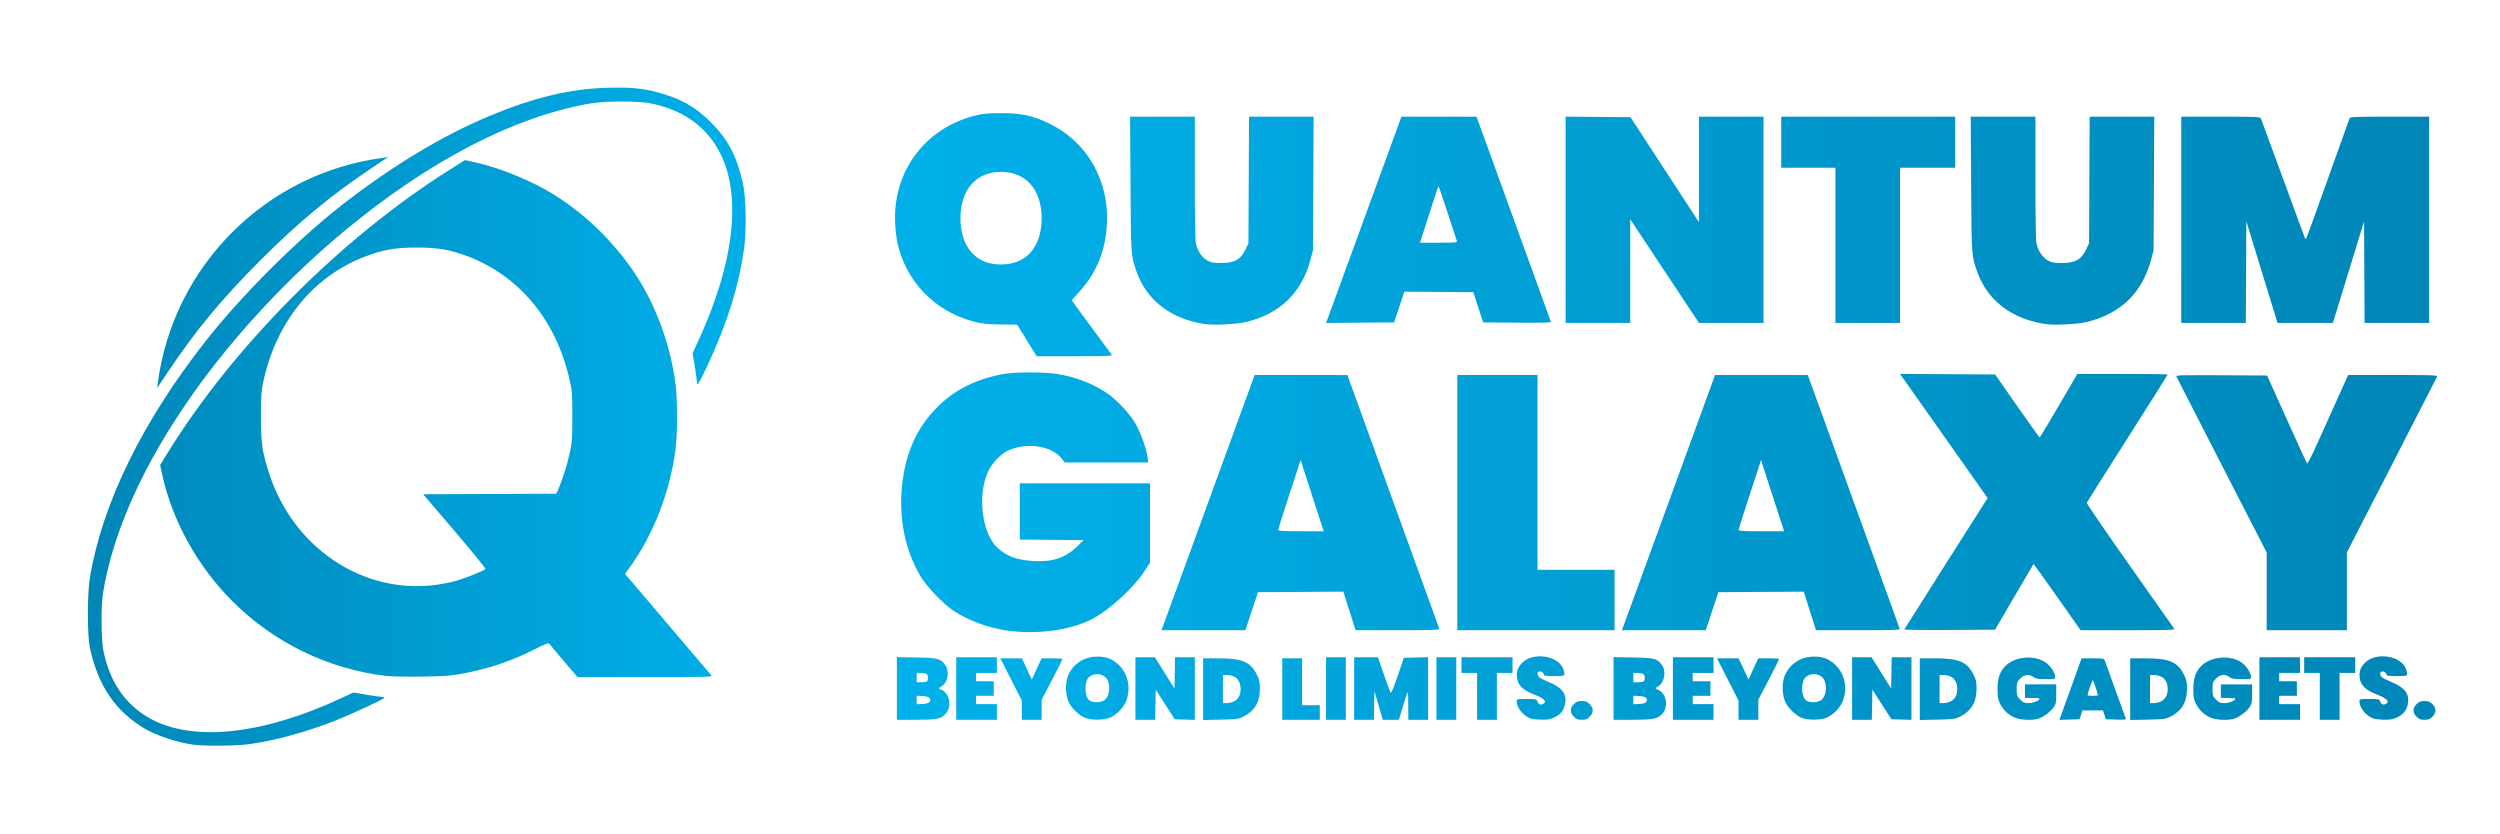
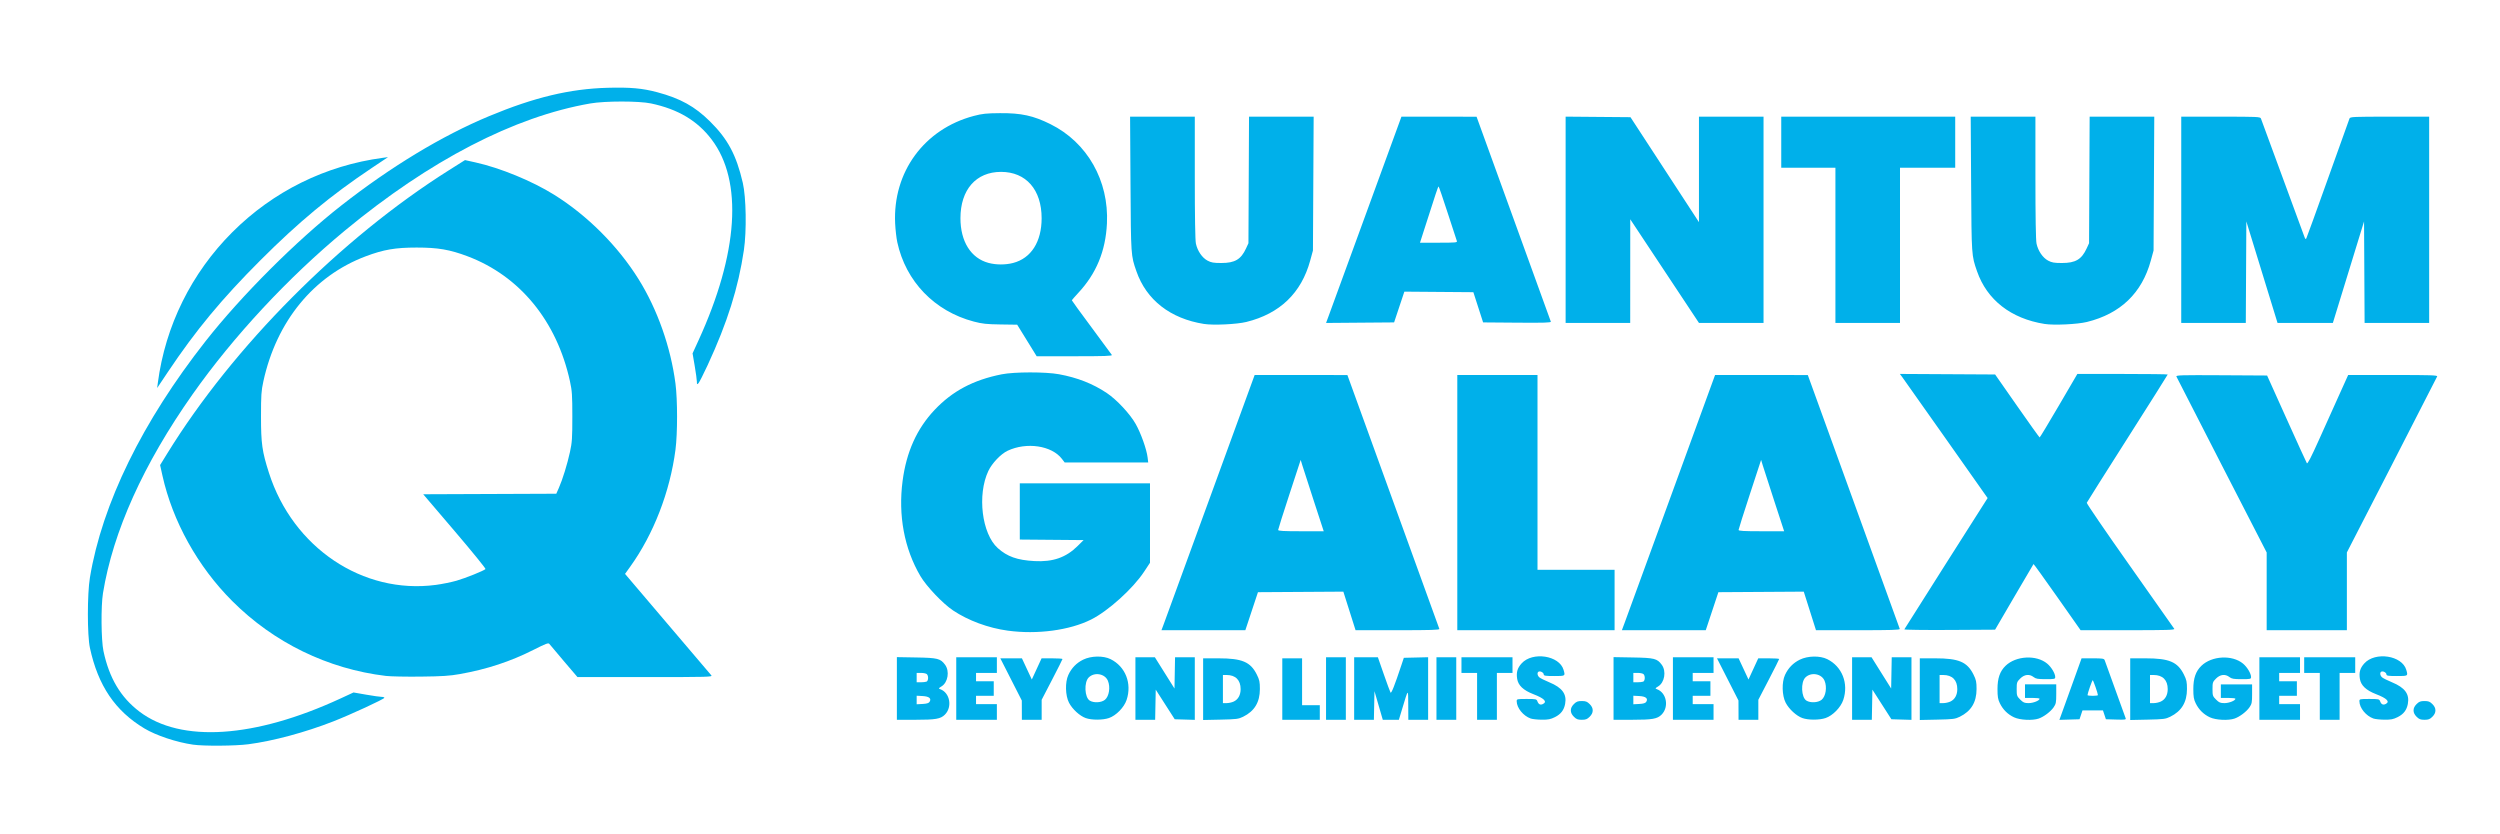
- <svg xmlns="http://www.w3.org/2000/svg" xmlns:xlink="http://www.w3.org/1999/xlink" width="2400" height="800" viewBox="0 0 635 211.667" version="1.1" id="svg5">
+ <svg xmlns="http://www.w3.org/2000/svg" width="2400" height="800" viewBox="0 0 635 211.667" version="1.1" id="svg5">
  <defs id="defs2">
-     <linearGradient id="linearGradient60173">
-       <stop style="stop-color:#00b0ea;stop-opacity:0.996" offset="0" id="stop60169" />
-       <stop style="stop-color:#0086b7;stop-opacity:1" offset="1" id="stop60171" />
-     </linearGradient>
-     <linearGradient id="linearGradient57307">
-       <stop style="stop-color:#0086b7;stop-opacity:1" offset="0" id="stop57303" />
-       <stop style="stop-color:#00b0ea;stop-opacity:1" offset="1" id="stop57305" />
-     </linearGradient>
    <linearGradient id="linearGradient35784">
      <stop style="stop-color:#000000;stop-opacity:1;" offset="0" id="stop35782" />
    </linearGradient>
-     <linearGradient xlink:href="#linearGradient57307" id="linearGradient56759" x1="19.921" y1="106.081" x2="192.308" y2="106.081" gradientUnits="userSpaceOnUse" />
-     <linearGradient xlink:href="#linearGradient60173" id="linearGradient59881" x1="227.331" y1="105.811" x2="619.044" y2="105.811" gradientUnits="userSpaceOnUse" />
  </defs>
  <g id="layer1" style="display:inline">
    <g id="layer2" />
-     <g id="g33762" style="stroke-width:0;stroke-miterlimit:4;stroke-dasharray:none;stroke:#808080;stroke-opacity:1;fill:url(#linearGradient56759);fill-opacity:1;stroke-linejoin:round;stroke-linecap:butt;paint-order:stroke fill markers;filter:url(#filter56454)">
-       <path style="fill:url(#linearGradient56759);fill-opacity:1;stroke:#808080;stroke-width:0;stroke-linecap:butt;stroke-miterlimit:4;stroke-dasharray:none;stroke-opacity:1;paint-order:stroke fill markers;stroke-linejoin:round" d="m 49.04,189.142 c -4.225,-0.607 -9.384,-2.327 -12.382,-4.128 -7.413,-4.452 -11.754,-10.877 -13.817,-20.45 -0.692,-3.21 -0.693,-13.677 -0.002,-17.853 3.101,-18.746 13.317,-39.629 29.382,-60.06 9.083,-11.552 23.023,-25.489 34.43,-34.423 12.64,-9.9 25.617,-17.745 37.617,-22.742 11.438,-4.763 20.506,-6.932 30.043,-7.188 5.81,-0.156 8.852,0.118 12.67,1.139 5.828,1.56 9.506,3.596 13.341,7.387 4.539,4.486 6.701,8.53 8.347,15.61 0.855,3.678 0.996,12.255 0.28,17.092 -1.418,9.586 -4.195,18.398 -9.202,29.207 -1.078,2.327 -2.135,4.406 -2.35,4.621 -0.345,0.345 -0.391,0.298 -0.39,-0.394 5.3e-4,-0.431 -0.246,-2.229 -0.547,-3.995 l -0.548,-3.21 1.499,-3.272 c 10.139,-22.125 11.343,-40.507 3.344,-51.054 -3.628,-4.783 -8.517,-7.691 -15.391,-9.153 -3.06,-0.651 -11.666,-0.65 -15.425,0.002 -19.347,3.354 -40.798,14.468 -62.363,32.31 -14.391,11.907 -28.281,26.84 -38.654,41.556 -12.483,17.71 -20.225,34.894 -22.767,50.535 -0.536,3.294 -0.463,11.918 0.123,14.684 1.455,6.864 4.367,11.762 9.151,15.391 10.528,7.984 29.241,6.759 51.075,-3.345 l 3.293,-1.524 3.205,0.56 c 1.763,0.308 3.526,0.56 3.917,0.56 0.392,0 0.712,0.104 0.712,0.232 0,0.318 -8.588,4.287 -13.012,6.013 -7.163,2.795 -15.238,4.966 -21.544,5.792 -3.317,0.435 -11.31,0.491 -14.036,0.1 z" id="path31862" />
-       <path style="fill:url(#linearGradient56759);fill-opacity:1;stroke:#808080;stroke-width:0;stroke-miterlimit:4;stroke-dasharray:none;stroke-opacity:1;paint-order:stroke fill markers;stroke-linejoin:round;stroke-linecap:butt" d="m 98.028,171.686 c -14.764,-1.773 -28.471,-8.449 -39.035,-19.013 -8.768,-8.768 -15.158,-20.258 -17.739,-31.896 l -0.588,-2.651 1.791,-2.905 C 59.214,88.038 86.508,60.588 114.033,43.235 l 4.079,-2.572 2.658,0.59 c 6.312,1.402 14.385,4.72 19.988,8.216 8.443,5.267 16.171,12.996 21.439,21.439 4.781,7.663 8.164,17.241 9.375,26.538 0.537,4.12 0.537,12.654 0,16.774 -1.394,10.702 -5.575,21.492 -11.535,29.77 l -1.279,1.777 10.75,12.643 c 5.913,6.954 10.93,12.852 11.15,13.106 0.38,0.44 -0.443,0.463 -16.791,0.463 h -17.191 l -3.421,-4.01 c -1.882,-2.205 -3.552,-4.187 -3.711,-4.405 -0.247,-0.337 -0.833,-0.12 -3.969,1.465 -5.925,2.996 -11.848,4.948 -18.76,6.184 -2.578,0.461 -4.443,0.582 -9.922,0.647 -3.711,0.044 -7.699,-0.035 -8.864,-0.175 z m 12.671,-23.12 c 1.585,-0.211 3.945,-0.69 5.246,-1.064 2.293,-0.66 6.959,-2.534 7.371,-2.962 0.112,-0.116 -3.402,-4.438 -7.808,-9.604 l -8.011,-9.393 16.9,-0.068 16.9,-0.068 0.65,-1.471 c 0.95,-2.149 2.142,-6.003 2.827,-9.141 0.528,-2.418 0.599,-3.489 0.599,-8.964 0,-5.475 -0.072,-6.546 -0.599,-8.964 -3.337,-15.295 -12.73,-26.765 -26.02,-31.773 -4.513,-1.701 -7.518,-2.216 -12.92,-2.216 -5.412,0 -8.406,0.515 -12.955,2.229 -13.23,4.985 -22.657,16.508 -25.985,31.76 -0.528,2.418 -0.599,3.489 -0.599,8.964 0,6.839 0.283,8.845 2.011,14.256 6.072,19.008 23.843,30.946 42.393,28.478 z M 40.09,97.234 C 41.991,82.767 48.611,69.375 58.993,58.993 69.379,48.608 82.693,42.026 97.234,40.087 l 1.323,-0.176 -4.101,2.742 C 83.99,49.65 75.902,56.351 66.127,66.127 56.333,75.92 49.735,83.885 42.661,94.456 l -2.745,4.101 z" id="path30403" />
+     <g id="g33762" style="stroke-width:0;stroke-miterlimit:4;stroke-dasharray:none;stroke:#808080;stroke-opacity:1;fill:#00b0ea;fill-opacity:1;stroke-linejoin:round;stroke-linecap:butt;paint-order:stroke fill markers;filter:url(#filter56454)">
+       <path style="fill:#00b0ea;fill-opacity:1;stroke:#808080;stroke-width:0;stroke-linecap:butt;stroke-miterlimit:4;stroke-dasharray:none;stroke-opacity:1;paint-order:stroke fill markers;stroke-linejoin:round" d="m 49.04,189.142 c -4.225,-0.607 -9.384,-2.327 -12.382,-4.128 -7.413,-4.452 -11.754,-10.877 -13.817,-20.45 -0.692,-3.21 -0.693,-13.677 -0.002,-17.853 3.101,-18.746 13.317,-39.629 29.382,-60.06 9.083,-11.552 23.023,-25.489 34.43,-34.423 12.64,-9.9 25.617,-17.745 37.617,-22.742 11.438,-4.763 20.506,-6.932 30.043,-7.188 5.81,-0.156 8.852,0.118 12.67,1.139 5.828,1.56 9.506,3.596 13.341,7.387 4.539,4.486 6.701,8.53 8.347,15.61 0.855,3.678 0.996,12.255 0.28,17.092 -1.418,9.586 -4.195,18.398 -9.202,29.207 -1.078,2.327 -2.135,4.406 -2.35,4.621 -0.345,0.345 -0.391,0.298 -0.39,-0.394 5.3e-4,-0.431 -0.246,-2.229 -0.547,-3.995 l -0.548,-3.21 1.499,-3.272 c 10.139,-22.125 11.343,-40.507 3.344,-51.054 -3.628,-4.783 -8.517,-7.691 -15.391,-9.153 -3.06,-0.651 -11.666,-0.65 -15.425,0.002 -19.347,3.354 -40.798,14.468 -62.363,32.31 -14.391,11.907 -28.281,26.84 -38.654,41.556 -12.483,17.71 -20.225,34.894 -22.767,50.535 -0.536,3.294 -0.463,11.918 0.123,14.684 1.455,6.864 4.367,11.762 9.151,15.391 10.528,7.984 29.241,6.759 51.075,-3.345 l 3.293,-1.524 3.205,0.56 c 1.763,0.308 3.526,0.56 3.917,0.56 0.392,0 0.712,0.104 0.712,0.232 0,0.318 -8.588,4.287 -13.012,6.013 -7.163,2.795 -15.238,4.966 -21.544,5.792 -3.317,0.435 -11.31,0.491 -14.036,0.1 z" id="path31862" />
+       <path style="fill:#00b0ea;fill-opacity:1;stroke:#808080;stroke-width:0;stroke-miterlimit:4;stroke-dasharray:none;stroke-opacity:1;paint-order:stroke fill markers;stroke-linejoin:round;stroke-linecap:butt" d="m 98.028,171.686 c -14.764,-1.773 -28.471,-8.449 -39.035,-19.013 -8.768,-8.768 -15.158,-20.258 -17.739,-31.896 l -0.588,-2.651 1.791,-2.905 C 59.214,88.038 86.508,60.588 114.033,43.235 l 4.079,-2.572 2.658,0.59 c 6.312,1.402 14.385,4.72 19.988,8.216 8.443,5.267 16.171,12.996 21.439,21.439 4.781,7.663 8.164,17.241 9.375,26.538 0.537,4.12 0.537,12.654 0,16.774 -1.394,10.702 -5.575,21.492 -11.535,29.77 l -1.279,1.777 10.75,12.643 c 5.913,6.954 10.93,12.852 11.15,13.106 0.38,0.44 -0.443,0.463 -16.791,0.463 h -17.191 l -3.421,-4.01 c -1.882,-2.205 -3.552,-4.187 -3.711,-4.405 -0.247,-0.337 -0.833,-0.12 -3.969,1.465 -5.925,2.996 -11.848,4.948 -18.76,6.184 -2.578,0.461 -4.443,0.582 -9.922,0.647 -3.711,0.044 -7.699,-0.035 -8.864,-0.175 z m 12.671,-23.12 c 1.585,-0.211 3.945,-0.69 5.246,-1.064 2.293,-0.66 6.959,-2.534 7.371,-2.962 0.112,-0.116 -3.402,-4.438 -7.808,-9.604 l -8.011,-9.393 16.9,-0.068 16.9,-0.068 0.65,-1.471 c 0.95,-2.149 2.142,-6.003 2.827,-9.141 0.528,-2.418 0.599,-3.489 0.599,-8.964 0,-5.475 -0.072,-6.546 -0.599,-8.964 -3.337,-15.295 -12.73,-26.765 -26.02,-31.773 -4.513,-1.701 -7.518,-2.216 -12.92,-2.216 -5.412,0 -8.406,0.515 -12.955,2.229 -13.23,4.985 -22.657,16.508 -25.985,31.76 -0.528,2.418 -0.599,3.489 -0.599,8.964 0,6.839 0.283,8.845 2.011,14.256 6.072,19.008 23.843,30.946 42.393,28.478 z M 40.09,97.234 C 41.991,82.767 48.611,69.375 58.993,58.993 69.379,48.608 82.693,42.026 97.234,40.087 l 1.323,-0.176 -4.101,2.742 C 83.99,49.65 75.902,56.351 66.127,66.127 56.333,75.92 49.735,83.885 42.661,94.456 l -2.745,4.101 z" id="path30403" />
    </g>
-     <g id="g33767" style="fill:url(#linearGradient59881);fill-opacity:1.0;stroke:#808080;stroke-width:0;stroke-miterlimit:4;stroke-dasharray:none;stroke-opacity:1;paint-order:stroke fill markers;stroke-linejoin:round;stroke-linecap:butt;filter:url(#filter56466)">
-       <path style="fill:url(#linearGradient59881);fill-opacity:1.0;stroke:#808080;stroke-width:0;stroke-miterlimit:4;stroke-dasharray:none;stroke-opacity:1;paint-order:stroke fill markers;stroke-linejoin:round;stroke-linecap:butt" d="m 260.84,86.48 -2.474,-4.007 -4.233,-0.061 c -3.553,-0.051 -4.642,-0.169 -6.778,-0.731 -9.989,-2.63 -17.285,-10.196 -19.446,-20.165 -0.221,-1.019 -0.465,-3.162 -0.542,-4.763 -0.629,-13.042 7.381,-23.986 19.988,-27.31 2.16,-0.569 3.166,-0.675 6.646,-0.701 5.402,-0.04 8.457,0.627 12.832,2.803 9.338,4.644 14.855,14.348 14.331,25.208 -0.34,7.04 -2.706,12.753 -7.332,17.698 -0.867,0.926 -1.576,1.754 -1.576,1.84 0,0.086 2.24,3.166 4.978,6.845 2.738,3.679 5.067,6.838 5.175,7.02 0.156,0.262 -1.804,0.331 -9.449,0.331 h -9.646 z m -3.522,-19.684 c 4.585,-1.188 7.256,-5.372 7.256,-11.365 0,-7.252 -3.96,-11.774 -10.31,-11.774 -6.35,0 -10.31,4.522 -10.31,11.774 0,5.92 2.66,10.151 7.135,11.349 1.919,0.514 4.283,0.52 6.228,0.016 z m 48.491,15.488 C 297.253,80.921 291.175,76.18 288.646,68.897 c -1.398,-4.026 -1.385,-3.833 -1.498,-22.132 l -0.106,-17.132 h 8.218 8.218 v 15.465 c 0,9.911 0.101,15.936 0.281,16.775 0.399,1.86 1.584,3.599 2.947,4.324 0.943,0.502 1.546,0.606 3.519,0.606 3.44,0 4.984,-0.912 6.271,-3.704 l 0.608,-1.32 0.074,-16.073 0.074,-16.073 h 8.208 8.208 l -0.09,16.999 -0.09,16.999 -0.691,2.534 c -2.254,8.263 -7.709,13.512 -16.223,15.611 -2.44,0.602 -8.406,0.882 -10.765,0.506 z m 213.519,0 c -8.556,-1.363 -14.634,-6.104 -17.163,-13.386 -1.398,-4.026 -1.385,-3.833 -1.499,-22.132 l -0.106,-17.132 h 8.218 8.218 v 15.465 c 0,9.911 0.101,15.936 0.281,16.775 0.399,1.86 1.584,3.599 2.947,4.324 0.943,0.502 1.546,0.606 3.519,0.606 3.44,0 4.984,-0.912 6.271,-3.704 l 0.608,-1.32 0.074,-16.073 0.074,-16.073 h 8.208 8.208 l -0.09,16.999 -0.09,16.999 -0.691,2.534 c -2.254,8.263 -7.709,13.512 -16.223,15.611 -2.44,0.602 -8.406,0.882 -10.765,0.506 z m -181.895,-1.913 c 0.339,-0.911 4.647,-12.7 9.574,-26.197 l 8.958,-24.54 9.541,0.005 9.541,0.005 9.373,25.858 c 5.155,14.222 9.425,26.009 9.489,26.193 0.092,0.266 -1.657,0.32 -8.542,0.265 l -8.658,-0.07 -1.238,-3.836 -1.238,-3.836 -8.764,-0.07 -8.764,-0.07 -1.302,3.906 -1.302,3.906 -8.642,0.07 -8.642,0.07 z m 32.61,-19.155 c -0.091,-0.238 -1.142,-3.452 -2.335,-7.144 -1.193,-3.691 -2.232,-6.708 -2.31,-6.705 -0.131,0.006 -0.635,1.515 -3.597,10.775 l -1.122,3.506 h 4.765 c 4.3,0 4.749,-0.042 4.599,-0.432 z m 27.626,-5.392 V 29.626 l 8.236,0.07 8.236,0.07 8.697,13.333 8.697,13.333 V 43.033 29.633 h 8.202 8.202 v 26.194 26.194 h -8.202 -8.202 l -8.725,-13.163 -8.725,-13.163 -0.006,13.163 -0.006,13.163 h -8.202 -8.202 z m 68.527,6.486 V 42.598 h -6.879 -6.879 v -6.482 -6.482 h 22.093 22.093 v 6.482 6.482 H 489.611 482.6 v 19.711 19.711 h -8.202 -8.202 z m 87.842,-6.482 v -26.194 h 10.026 c 9.302,0 10.039,0.033 10.21,0.463 0.186,0.467 10.547,28.651 11.052,30.063 0.204,0.571 0.324,0.666 0.482,0.384 0.116,-0.207 2.59,-7.038 5.497,-15.18 2.908,-8.142 5.369,-15.012 5.469,-15.267 0.169,-0.43 0.905,-0.463 10.208,-0.463 h 10.026 v 26.194 26.194 h -8.2 -8.2 l -0.069,-12.892 -0.069,-12.892 -3.96,12.892 -3.96,12.892 h -7.029 -7.029 l -3.96,-12.892 -3.96,-12.892 -0.069,12.892 -0.069,12.892 h -8.2 -8.2 z" id="path32593" />
-       <path style="fill:url(#linearGradient59881);fill-opacity:1.0;stroke:#808080;stroke-width:0;stroke-miterlimit:4;stroke-dasharray:none;stroke-opacity:1;paint-order:stroke fill markers;stroke-linejoin:round;stroke-linecap:butt" d="m 256.007,160.19 c -4.978,-0.678 -10.073,-2.559 -13.946,-5.15 -2.593,-1.735 -6.75,-6.11 -8.28,-8.716 -4.099,-6.98 -5.672,-15.392 -4.52,-24.176 0.965,-7.365 3.624,-13.266 8.121,-18.027 4.528,-4.794 9.842,-7.613 17.048,-9.045 3.208,-0.637 11.139,-0.647 14.555,-0.018 4.679,0.862 8.606,2.403 12.135,4.764 2.527,1.691 5.899,5.304 7.347,7.873 1.338,2.375 2.782,6.435 3.029,8.522 l 0.149,1.257 h -10.607 -10.607 l -0.695,-0.911 c -2.587,-3.392 -8.989,-4.348 -13.818,-2.065 -1.706,0.807 -3.951,3.165 -4.876,5.121 -2.865,6.057 -1.656,15.963 2.39,19.596 2.407,2.161 4.939,3.059 9.299,3.299 4.708,0.259 8.037,-0.902 10.993,-3.834 l 1.507,-1.495 -8.102,-0.07 -8.102,-0.07 v -7.14 -7.14 h 16.536 16.536 v 10.091 10.091 l -1.505,2.278 c -2.845,4.308 -9.113,9.966 -13.444,12.135 -5.465,2.738 -13.71,3.84 -21.144,2.828 z m 39.623,-1.771 c 0.338,-0.909 5.663,-15.495 11.833,-32.411 l 11.218,-30.758 11.778,0.005 11.778,0.005 11.62,32.076 c 6.391,17.642 11.672,32.225 11.736,32.407 0.091,0.261 -2.138,0.331 -10.582,0.331 h -10.698 l -1.551,-4.898 -1.551,-4.898 -10.845,0.069 -10.845,0.069 -1.602,4.829 -1.602,4.829 h -10.653 -10.653 z m 38.112,-31.089 c -1.367,-4.184 -2.683,-8.262 -2.926,-9.062 l -0.441,-1.455 -2.86,8.731 c -1.573,4.802 -2.862,8.88 -2.866,9.062 -0.004,0.255 1.326,0.331 5.786,0.331 h 5.791 z m 36.411,0.331 V 95.25 h 10.186 10.186 v 24.739 24.739 h 9.79 9.79 v 7.673 7.673 h -19.976 -19.976 z m 42.424,30.758 c 0.338,-0.909 5.663,-15.495 11.833,-32.411 l 11.218,-30.758 11.778,0.005 11.778,0.005 11.62,32.076 c 6.391,17.642 11.672,32.225 11.736,32.407 0.091,0.261 -2.138,0.331 -10.582,0.331 h -10.698 l -1.551,-4.898 -1.551,-4.898 -10.845,0.069 -10.845,0.069 -1.602,4.829 -1.602,4.829 h -10.653 -10.653 l 0.615,-1.654 z m 38.112,-31.089 c -1.367,-4.184 -2.683,-8.262 -2.926,-9.062 l -0.441,-1.455 -2.86,8.731 c -1.573,4.802 -2.862,8.88 -2.866,9.062 -0.004,0.255 1.326,0.331 5.786,0.331 h 5.791 z m 33.014,32.528 c 0.049,-0.121 4.828,-7.674 10.62,-16.784 l 10.531,-16.565 -10.5,-14.902 c -5.775,-8.196 -10.789,-15.29 -11.142,-15.765 l -0.642,-0.863 12.096,0.069 12.096,0.069 5.58,7.989 c 3.069,4.394 5.646,7.995 5.726,8.004 0.08,0.008 2.268,-3.617 4.862,-8.055 l 4.717,-8.07 h 11.476 c 6.312,0 11.476,0.064 11.476,0.142 0,0.078 -4.597,7.366 -10.216,16.195 -5.619,8.829 -10.273,16.202 -10.343,16.383 -0.07,0.181 4.855,7.379 10.944,15.995 6.089,8.616 11.166,15.824 11.282,16.019 0.175,0.292 -1.854,0.353 -11.79,0.353 h -12.002 l -5.937,-8.444 c -3.265,-4.644 -5.975,-8.406 -6.021,-8.36 -0.046,0.046 -2.262,3.816 -4.924,8.378 l -4.84,8.294 -11.569,0.069 c -6.363,0.038 -11.529,-0.03 -11.48,-0.151 z m 92.032,-9.659 v -9.873 l -11.386,-22.144 c -6.262,-12.179 -11.455,-22.323 -11.539,-22.541 -0.135,-0.351 1.217,-0.389 11.441,-0.329 l 11.593,0.069 4.929,10.948 c 2.711,6.021 5.038,11.116 5.171,11.321 0.174,0.268 1.056,-1.439 3.128,-6.053 1.587,-3.535 3.894,-8.659 5.125,-11.387 l 2.239,-4.961 H 607.808 c 9.692,0 11.352,0.055 11.23,0.374 -0.079,0.206 -5.271,10.346 -11.538,22.534 l -11.394,22.16 v 9.877 9.877 h -10.186 -10.186 z" id="path32844" />
-       <path style="fill:url(#linearGradient59881);fill-opacity:1.0;stroke:#808080;stroke-width:0;stroke-miterlimit:4;stroke-dasharray:none;stroke-opacity:1;paint-order:stroke fill markers;stroke-linejoin:round;stroke-linecap:butt" d="m 227.806,174.869 v -7.958 l 4.961,0.087 c 5.412,0.095 6.106,0.27 7.277,1.842 1.211,1.625 0.742,4.507 -0.897,5.503 -0.773,0.47 -0.808,0.542 -0.347,0.706 2.481,0.88 3.155,4.516 1.2,6.472 -1.086,1.086 -2.334,1.303 -7.498,1.305 l -4.696,0.001 z m 8.306,3.394 c 0.533,-0.85 -0.111,-1.38 -1.785,-1.468 l -1.494,-0.079 v 1.085 1.085 l 1.494,-0.079 c 1.075,-0.057 1.575,-0.209 1.785,-0.542 z m -0.787,-5.122 c 0.494,-0.19 0.561,-1.443 0.101,-1.903 -0.175,-0.175 -0.829,-0.318 -1.455,-0.318 h -1.138 v 1.191 1.191 h 1.037 c 0.57,0 1.225,-0.072 1.455,-0.161 z m 7.562,1.748 v -7.938 h 5.159 5.159 v 1.984 1.984 h -2.646 -2.646 v 1.058 1.058 h 2.249 2.249 v 1.852 1.852 h -2.249 -2.249 v 1.058 1.058 h 2.646 2.646 v 1.984 1.984 h -5.159 -5.159 z m 16.659,5.49 -0.009,-2.447 -2.727,-5.358 -2.727,-5.358 h 2.743 2.743 l 1.256,2.69 1.256,2.69 1.24,-2.69 1.24,-2.69 h 2.657 c 1.462,0 2.657,0.077 2.657,0.171 0,0.094 -1.191,2.464 -2.646,5.266 l -2.646,5.095 v 2.539 2.539 h -2.514 -2.514 l -0.009,-2.447 z m 16.235,2.014 c -1.517,-0.538 -3.41,-2.273 -4.253,-3.9 -0.944,-1.822 -1.025,-5.206 -0.17,-7.058 0.813,-1.76 2.056,-3.042 3.76,-3.879 2.026,-0.995 5.095,-1.054 6.961,-0.135 3.785,1.865 5.48,6.178 4.075,10.369 -0.636,1.898 -2.661,3.969 -4.489,4.592 -1.586,0.54 -4.374,0.545 -5.884,0.01 z m 4.876,-4.649 c 1.062,-0.881 1.423,-3.214 0.748,-4.831 -0.758,-1.813 -3.437,-2.269 -4.877,-0.83 -1.222,1.222 -1.047,5.061 0.267,5.873 1.029,0.636 2.967,0.529 3.862,-0.213 z m 7.739,-2.855 v -7.938 h 2.472 2.472 l 2.489,3.967 2.489,3.967 0.073,-3.967 0.073,-3.967 h 2.507 2.507 v 7.947 7.947 l -2.548,-0.076 -2.548,-0.076 -2.413,-3.762 -2.413,-3.762 -0.073,3.829 -0.073,3.829 h -2.506 -2.506 z m 17.198,0.159 v -7.832 h 3.921 c 5.963,0 8.108,0.906 9.705,4.101 0.685,1.37 0.793,1.877 0.79,3.704 -0.006,3.361 -1.375,5.618 -4.267,7.039 -1.168,0.574 -1.69,0.64 -5.717,0.726 l -4.432,0.094 z m 7.777,3.144 c 1.127,-0.535 1.748,-1.657 1.748,-3.159 0,-2.291 -1.286,-3.584 -3.563,-3.584 h -0.935 v 3.572 3.572 h 0.952 c 0.524,0 1.333,-0.181 1.798,-0.401 z m 12.331,-3.171 v -7.805 h 2.514 2.514 v 5.953 5.953 h 2.249 2.249 v 1.852 1.852 h -4.763 -4.763 z m 11.113,-0.132 v -7.938 h 2.514 2.514 v 7.938 7.938 h -2.514 -2.514 z m 7.144,0 v -7.938 h 3.012 3.012 l 1.499,4.306 c 0.825,2.368 1.596,4.462 1.713,4.653 0.203,0.329 1.014,-1.718 2.762,-6.974 l 0.616,-1.852 3.085,-0.074 3.085,-0.074 v 7.946 7.946 h -2.514 -2.514 l -0.021,-3.77 c -0.024,-4.253 0.064,-4.312 -1.562,1.058 l -0.821,2.712 h -2.042 -2.042 l -1.056,-3.638 -1.056,-3.638 -0.074,3.638 -0.074,3.638 h -2.506 -2.506 v -7.938 z m 20.902,0 v -7.938 h 2.514 2.514 v 7.938 7.938 h -2.514 -2.514 z m 10.319,1.984 v -5.953 h -1.984 -1.984 v -1.984 -1.984 h 6.482 6.482 v 1.984 1.984 h -1.984 -1.984 v 5.953 5.953 h -2.514 -2.514 z m 13.626,5.634 c -1.89,-0.661 -3.55,-2.698 -3.566,-4.377 -0.006,-0.576 0.075,-0.595 2.514,-0.595 2.415,0 2.53,0.026 2.761,0.634 0.286,0.752 0.763,0.971 1.4,0.644 1.146,-0.589 0.324,-1.428 -2.447,-2.497 -2.54,-0.98 -3.859,-2.231 -4.109,-3.897 -0.251,-1.672 0.052,-2.723 1.126,-3.912 2.775,-3.071 9.612,-2.019 10.662,1.641 0.455,1.586 0.486,1.565 -2.388,1.565 -2.147,0 -2.646,-0.073 -2.646,-0.388 0,-0.454 -0.78,-0.916 -1.257,-0.745 -0.479,0.172 -0.406,0.985 0.132,1.46 0.255,0.225 1.394,0.794 2.532,1.264 3.286,1.358 4.485,2.993 4.023,5.486 -0.292,1.572 -1.092,2.612 -2.583,3.355 -1.122,0.559 -1.72,0.676 -3.363,0.659 -1.099,-0.011 -2.356,-0.146 -2.792,-0.298 z m 10.96,-0.454 c -0.528,-0.528 -0.773,-1.038 -0.773,-1.608 0,-0.57 0.246,-1.08 0.773,-1.608 0.633,-0.633 0.997,-0.773 2.005,-0.773 1.008,0 1.371,0.14 2.005,0.773 0.528,0.528 0.773,1.038 0.773,1.608 0,0.57 -0.246,1.08 -0.773,1.608 -0.633,0.633 -0.997,0.773 -2.005,0.773 -1.008,0 -1.371,-0.14 -2.005,-0.773 z m 10.075,-7.185 v -7.958 l 4.961,0.087 c 5.412,0.095 6.106,0.27 7.277,1.842 1.211,1.625 0.742,4.507 -0.897,5.503 -0.773,0.47 -0.808,0.542 -0.347,0.706 2.481,0.88 3.155,4.516 1.2,6.472 -1.086,1.086 -2.334,1.303 -7.498,1.305 l -4.696,0.001 z m 8.306,3.394 c 0.533,-0.85 -0.111,-1.38 -1.785,-1.468 l -1.494,-0.079 v 1.085 1.085 l 1.494,-0.079 c 1.075,-0.057 1.575,-0.209 1.785,-0.542 z m -0.787,-5.122 c 0.494,-0.19 0.561,-1.443 0.101,-1.903 -0.175,-0.175 -0.829,-0.318 -1.455,-0.318 h -1.138 v 1.191 1.191 h 1.037 c 0.57,0 1.225,-0.072 1.455,-0.161 z m 7.562,1.748 v -7.938 h 5.159 5.159 v 1.984 1.984 h -2.646 -2.646 v 1.058 1.058 h 2.249 2.249 v 1.852 1.852 h -2.249 -2.249 v 1.058 1.058 h 2.646 2.646 v 1.984 1.984 h -5.159 -5.159 z m 16.659,5.49 -0.009,-2.447 -2.727,-5.358 -2.727,-5.358 h 2.743 2.743 l 1.256,2.69 1.256,2.69 1.24,-2.69 1.24,-2.69 h 2.657 c 1.462,0 2.657,0.077 2.657,0.171 0,0.094 -1.191,2.464 -2.646,5.266 l -2.646,5.095 v 2.539 2.539 h -2.514 -2.514 l -0.009,-2.447 z m 16.235,2.014 c -1.517,-0.538 -3.41,-2.273 -4.253,-3.9 -0.944,-1.822 -1.025,-5.206 -0.17,-7.058 0.813,-1.76 2.056,-3.042 3.76,-3.879 2.026,-0.995 5.095,-1.054 6.961,-0.135 3.785,1.865 5.48,6.178 4.075,10.369 -0.636,1.898 -2.661,3.969 -4.489,4.592 -1.586,0.54 -4.374,0.545 -5.884,0.01 z m 4.876,-4.649 c 1.062,-0.881 1.423,-3.214 0.748,-4.831 -0.758,-1.813 -3.437,-2.269 -4.877,-0.83 -1.222,1.222 -1.047,5.061 0.267,5.873 1.029,0.636 2.967,0.529 3.862,-0.213 z m 7.739,-2.855 v -7.938 h 2.472 2.472 l 2.489,3.967 2.489,3.967 0.073,-3.967 0.073,-3.967 h 2.507 2.507 v 7.947 7.947 l -2.548,-0.076 -2.548,-0.076 -2.413,-3.762 -2.413,-3.762 -0.073,3.829 -0.073,3.829 h -2.506 -2.506 z m 17.198,0.159 v -7.832 h 3.921 c 5.963,0 8.108,0.906 9.705,4.101 0.685,1.37 0.793,1.877 0.79,3.704 -0.006,3.361 -1.375,5.618 -4.267,7.039 -1.168,0.574 -1.69,0.64 -5.717,0.726 l -4.432,0.094 z m 7.777,3.144 c 1.127,-0.535 1.748,-1.657 1.748,-3.159 0,-2.291 -1.286,-3.584 -3.563,-3.584 h -0.935 v 3.572 3.572 h 0.952 c 0.524,0 1.333,-0.181 1.798,-0.401 z m 16.168,4.011 c -1.605,-0.751 -2.822,-1.956 -3.615,-3.583 -0.481,-0.986 -0.594,-1.67 -0.595,-3.599 -0.003,-2.744 0.614,-4.519 2.046,-5.905 2.647,-2.561 7.828,-2.836 10.573,-0.561 1.062,0.88 2.043,2.518 2.043,3.413 0,0.504 -0.161,0.54 -2.406,0.54 -2.005,0 -2.518,-0.088 -3.078,-0.529 -1.061,-0.835 -2.34,-0.696 -3.406,0.37 -0.844,0.844 -0.9,1.009 -0.9,2.672 0,1.663 0.056,1.828 0.9,2.672 0.768,0.768 1.082,0.9 2.142,0.9 1.168,0 2.779,-0.647 2.779,-1.115 0,-0.114 -0.833,-0.208 -1.852,-0.208 H 514.35 v -1.72 -1.72 h 3.969 3.969 v 2.433 c 0,2.174 -0.071,2.536 -0.671,3.402 -0.774,1.117 -2.498,2.412 -3.8,2.855 -1.596,0.543 -4.747,0.383 -6.244,-0.318 z m 12.451,-1.946 c 0.517,-1.424 1.784,-4.941 2.816,-7.815 l 1.877,-5.226 h 2.843 c 2.462,0 2.867,0.062 3.024,0.463 0.1,0.255 1.293,3.559 2.652,7.342 1.358,3.784 2.554,7.092 2.657,7.352 0.173,0.438 -0.006,0.467 -2.404,0.397 l -2.59,-0.076 -0.374,-1.124 -0.374,-1.124 h -2.602 -2.602 l -0.374,1.124 -0.374,1.124 -2.557,0.076 -2.557,0.076 z m 8.848,-3.695 c 0,-0.419 -1.177,-3.789 -1.323,-3.789 -0.146,0 -1.323,3.37 -1.323,3.789 0,0.099 0.595,0.18 1.323,0.18 0.728,0 1.323,-0.081 1.323,-0.18 z m 8.202,-1.513 v -7.832 h 3.921 c 5.963,0 8.108,0.906 9.705,4.101 0.685,1.37 0.793,1.877 0.79,3.704 -0.006,3.361 -1.375,5.618 -4.267,7.039 -1.168,0.574 -1.69,0.64 -5.717,0.726 l -4.432,0.094 z m 7.777,3.144 c 1.127,-0.535 1.748,-1.657 1.748,-3.159 0,-2.291 -1.286,-3.584 -3.563,-3.584 H 546.1 v 3.572 3.572 h 0.952 c 0.524,0 1.333,-0.181 1.798,-0.401 z m 12.464,4.011 c -1.605,-0.751 -2.822,-1.956 -3.615,-3.583 -0.481,-0.986 -0.594,-1.67 -0.595,-3.599 -0.003,-2.744 0.614,-4.519 2.046,-5.905 2.647,-2.561 7.828,-2.836 10.573,-0.561 1.062,0.88 2.043,2.518 2.043,3.413 0,0.504 -0.161,0.54 -2.406,0.54 -2.005,0 -2.518,-0.088 -3.078,-0.529 -1.061,-0.835 -2.34,-0.696 -3.406,0.37 -0.844,0.844 -0.9,1.009 -0.9,2.672 0,1.663 0.056,1.828 0.9,2.672 0.768,0.768 1.082,0.9 2.142,0.9 1.168,0 2.779,-0.647 2.779,-1.115 0,-0.114 -0.833,-0.208 -1.852,-0.208 h -1.852 v -1.72 -1.72 h 3.969 3.969 v 2.433 c 0,2.174 -0.071,2.536 -0.671,3.402 -0.774,1.117 -2.498,2.412 -3.8,2.855 -1.596,0.543 -4.747,0.383 -6.244,-0.318 z m 12.568,-7.314 v -7.938 h 5.159 5.159 v 1.984 1.984 h -2.646 -2.646 v 1.058 1.058 h 2.249 2.249 v 1.852 1.852 h -2.249 -2.249 v 1.058 1.058 h 2.646 2.646 v 1.984 1.984 h -5.159 -5.159 z m 15.346,1.984 v -5.953 h -1.984 -1.984 v -1.984 -1.984 h 6.482 6.482 v 1.984 1.984 h -1.984 -1.984 v 5.953 5.953 h -2.514 -2.514 z m 13.626,5.634 c -1.89,-0.661 -3.55,-2.698 -3.566,-4.377 -0.006,-0.576 0.075,-0.595 2.514,-0.595 2.415,0 2.53,0.026 2.761,0.634 0.286,0.752 0.763,0.971 1.4,0.644 1.146,-0.589 0.324,-1.428 -2.447,-2.497 -2.54,-0.98 -3.859,-2.231 -4.109,-3.897 -0.251,-1.672 0.052,-2.723 1.126,-3.912 2.775,-3.071 9.612,-2.019 10.662,1.641 0.455,1.586 0.486,1.565 -2.388,1.565 -2.147,0 -2.646,-0.073 -2.646,-0.388 0,-0.454 -0.78,-0.916 -1.257,-0.745 -0.479,0.172 -0.406,0.985 0.132,1.46 0.255,0.225 1.394,0.794 2.532,1.264 3.286,1.358 4.485,2.993 4.023,5.486 -0.292,1.572 -1.092,2.612 -2.583,3.355 -1.122,0.559 -1.72,0.676 -3.363,0.659 -1.099,-0.011 -2.356,-0.146 -2.792,-0.298 z m 10.96,-0.454 c -0.528,-0.528 -0.773,-1.038 -0.773,-1.608 0,-0.57 0.246,-1.08 0.773,-1.608 0.633,-0.633 0.997,-0.773 2.005,-0.773 1.008,0 1.371,0.14 2.005,0.773 0.528,0.528 0.773,1.038 0.773,1.608 0,0.57 -0.246,1.08 -0.773,1.608 -0.633,0.633 -0.997,0.773 -2.005,0.773 -1.008,0 -1.371,-0.14 -2.005,-0.773 z" id="path33059" />
+     <g id="g33767" style="fill:#00b0ea;fill-opacity:1;stroke:#808080;stroke-width:0;stroke-miterlimit:4;stroke-dasharray:none;stroke-opacity:1;paint-order:stroke fill markers;stroke-linejoin:round;stroke-linecap:butt;filter:url(#filter56466)">
+       <path style="fill:#00b0ea;fill-opacity:1;stroke:#808080;stroke-width:0;stroke-miterlimit:4;stroke-dasharray:none;stroke-opacity:1;paint-order:stroke fill markers;stroke-linejoin:round;stroke-linecap:butt" d="m 260.84,86.48 -2.474,-4.007 -4.233,-0.061 c -3.553,-0.051 -4.642,-0.169 -6.778,-0.731 -9.989,-2.63 -17.285,-10.196 -19.446,-20.165 -0.221,-1.019 -0.465,-3.162 -0.542,-4.763 -0.629,-13.042 7.381,-23.986 19.988,-27.31 2.16,-0.569 3.166,-0.675 6.646,-0.701 5.402,-0.04 8.457,0.627 12.832,2.803 9.338,4.644 14.855,14.348 14.331,25.208 -0.34,7.04 -2.706,12.753 -7.332,17.698 -0.867,0.926 -1.576,1.754 -1.576,1.84 0,0.086 2.24,3.166 4.978,6.845 2.738,3.679 5.067,6.838 5.175,7.02 0.156,0.262 -1.804,0.331 -9.449,0.331 h -9.646 z m -3.522,-19.684 c 4.585,-1.188 7.256,-5.372 7.256,-11.365 0,-7.252 -3.96,-11.774 -10.31,-11.774 -6.35,0 -10.31,4.522 -10.31,11.774 0,5.92 2.66,10.151 7.135,11.349 1.919,0.514 4.283,0.52 6.228,0.016 z m 48.491,15.488 C 297.253,80.921 291.175,76.18 288.646,68.897 c -1.398,-4.026 -1.385,-3.833 -1.498,-22.132 l -0.106,-17.132 h 8.218 8.218 v 15.465 c 0,9.911 0.101,15.936 0.281,16.775 0.399,1.86 1.584,3.599 2.947,4.324 0.943,0.502 1.546,0.606 3.519,0.606 3.44,0 4.984,-0.912 6.271,-3.704 l 0.608,-1.32 0.074,-16.073 0.074,-16.073 h 8.208 8.208 l -0.09,16.999 -0.09,16.999 -0.691,2.534 c -2.254,8.263 -7.709,13.512 -16.223,15.611 -2.44,0.602 -8.406,0.882 -10.765,0.506 z m 213.519,0 c -8.556,-1.363 -14.634,-6.104 -17.163,-13.386 -1.398,-4.026 -1.385,-3.833 -1.499,-22.132 l -0.106,-17.132 h 8.218 8.218 v 15.465 c 0,9.911 0.101,15.936 0.281,16.775 0.399,1.86 1.584,3.599 2.947,4.324 0.943,0.502 1.546,0.606 3.519,0.606 3.44,0 4.984,-0.912 6.271,-3.704 l 0.608,-1.32 0.074,-16.073 0.074,-16.073 h 8.208 8.208 l -0.09,16.999 -0.09,16.999 -0.691,2.534 c -2.254,8.263 -7.709,13.512 -16.223,15.611 -2.44,0.602 -8.406,0.882 -10.765,0.506 z m -181.895,-1.913 c 0.339,-0.911 4.647,-12.7 9.574,-26.197 l 8.958,-24.54 9.541,0.005 9.541,0.005 9.373,25.858 c 5.155,14.222 9.425,26.009 9.489,26.193 0.092,0.266 -1.657,0.32 -8.542,0.265 l -8.658,-0.07 -1.238,-3.836 -1.238,-3.836 -8.764,-0.07 -8.764,-0.07 -1.302,3.906 -1.302,3.906 -8.642,0.07 -8.642,0.07 z m 32.61,-19.155 c -0.091,-0.238 -1.142,-3.452 -2.335,-7.144 -1.193,-3.691 -2.232,-6.708 -2.31,-6.705 -0.131,0.006 -0.635,1.515 -3.597,10.775 l -1.122,3.506 h 4.765 c 4.3,0 4.749,-0.042 4.599,-0.432 z m 27.626,-5.392 V 29.626 l 8.236,0.07 8.236,0.07 8.697,13.333 8.697,13.333 V 43.033 29.633 h 8.202 8.202 v 26.194 26.194 h -8.202 -8.202 l -8.725,-13.163 -8.725,-13.163 -0.006,13.163 -0.006,13.163 h -8.202 -8.202 z m 68.527,6.486 V 42.598 h -6.879 -6.879 v -6.482 -6.482 h 22.093 22.093 v 6.482 6.482 H 489.611 482.6 v 19.711 19.711 h -8.202 -8.202 z m 87.842,-6.482 v -26.194 h 10.026 c 9.302,0 10.039,0.033 10.21,0.463 0.186,0.467 10.547,28.651 11.052,30.063 0.204,0.571 0.324,0.666 0.482,0.384 0.116,-0.207 2.59,-7.038 5.497,-15.18 2.908,-8.142 5.369,-15.012 5.469,-15.267 0.169,-0.43 0.905,-0.463 10.208,-0.463 h 10.026 v 26.194 26.194 h -8.2 -8.2 l -0.069,-12.892 -0.069,-12.892 -3.96,12.892 -3.96,12.892 h -7.029 -7.029 l -3.96,-12.892 -3.96,-12.892 -0.069,12.892 -0.069,12.892 h -8.2 -8.2 z" id="path32593" />
+       <path style="fill:#00b0ea;fill-opacity:1;stroke:#808080;stroke-width:0;stroke-miterlimit:4;stroke-dasharray:none;stroke-opacity:1;paint-order:stroke fill markers;stroke-linejoin:round;stroke-linecap:butt" d="m 256.007,160.19 c -4.978,-0.678 -10.073,-2.559 -13.946,-5.15 -2.593,-1.735 -6.75,-6.11 -8.28,-8.716 -4.099,-6.98 -5.672,-15.392 -4.52,-24.176 0.965,-7.365 3.624,-13.266 8.121,-18.027 4.528,-4.794 9.842,-7.613 17.048,-9.045 3.208,-0.637 11.139,-0.647 14.555,-0.018 4.679,0.862 8.606,2.403 12.135,4.764 2.527,1.691 5.899,5.304 7.347,7.873 1.338,2.375 2.782,6.435 3.029,8.522 l 0.149,1.257 h -10.607 -10.607 l -0.695,-0.911 c -2.587,-3.392 -8.989,-4.348 -13.818,-2.065 -1.706,0.807 -3.951,3.165 -4.876,5.121 -2.865,6.057 -1.656,15.963 2.39,19.596 2.407,2.161 4.939,3.059 9.299,3.299 4.708,0.259 8.037,-0.902 10.993,-3.834 l 1.507,-1.495 -8.102,-0.07 -8.102,-0.07 v -7.14 -7.14 h 16.536 16.536 v 10.091 10.091 l -1.505,2.278 c -2.845,4.308 -9.113,9.966 -13.444,12.135 -5.465,2.738 -13.71,3.84 -21.144,2.828 z m 39.623,-1.771 c 0.338,-0.909 5.663,-15.495 11.833,-32.411 l 11.218,-30.758 11.778,0.005 11.778,0.005 11.62,32.076 c 6.391,17.642 11.672,32.225 11.736,32.407 0.091,0.261 -2.138,0.331 -10.582,0.331 h -10.698 l -1.551,-4.898 -1.551,-4.898 -10.845,0.069 -10.845,0.069 -1.602,4.829 -1.602,4.829 h -10.653 -10.653 z m 38.112,-31.089 c -1.367,-4.184 -2.683,-8.262 -2.926,-9.062 l -0.441,-1.455 -2.86,8.731 c -1.573,4.802 -2.862,8.88 -2.866,9.062 -0.004,0.255 1.326,0.331 5.786,0.331 h 5.791 z m 36.411,0.331 V 95.25 h 10.186 10.186 v 24.739 24.739 h 9.79 9.79 v 7.673 7.673 h -19.976 -19.976 z m 42.424,30.758 c 0.338,-0.909 5.663,-15.495 11.833,-32.411 l 11.218,-30.758 11.778,0.005 11.778,0.005 11.62,32.076 c 6.391,17.642 11.672,32.225 11.736,32.407 0.091,0.261 -2.138,0.331 -10.582,0.331 h -10.698 l -1.551,-4.898 -1.551,-4.898 -10.845,0.069 -10.845,0.069 -1.602,4.829 -1.602,4.829 h -10.653 -10.653 l 0.615,-1.654 z m 38.112,-31.089 c -1.367,-4.184 -2.683,-8.262 -2.926,-9.062 l -0.441,-1.455 -2.86,8.731 c -1.573,4.802 -2.862,8.88 -2.866,9.062 -0.004,0.255 1.326,0.331 5.786,0.331 h 5.791 z m 33.014,32.528 c 0.049,-0.121 4.828,-7.674 10.62,-16.784 l 10.531,-16.565 -10.5,-14.902 c -5.775,-8.196 -10.789,-15.29 -11.142,-15.765 l -0.642,-0.863 12.096,0.069 12.096,0.069 5.58,7.989 c 3.069,4.394 5.646,7.995 5.726,8.004 0.08,0.008 2.268,-3.617 4.862,-8.055 l 4.717,-8.07 h 11.476 c 6.312,0 11.476,0.064 11.476,0.142 0,0.078 -4.597,7.366 -10.216,16.195 -5.619,8.829 -10.273,16.202 -10.343,16.383 -0.07,0.181 4.855,7.379 10.944,15.995 6.089,8.616 11.166,15.824 11.282,16.019 0.175,0.292 -1.854,0.353 -11.79,0.353 h -12.002 l -5.937,-8.444 c -3.265,-4.644 -5.975,-8.406 -6.021,-8.36 -0.046,0.046 -2.262,3.816 -4.924,8.378 l -4.84,8.294 -11.569,0.069 c -6.363,0.038 -11.529,-0.03 -11.48,-0.151 z m 92.032,-9.659 v -9.873 l -11.386,-22.144 c -6.262,-12.179 -11.455,-22.323 -11.539,-22.541 -0.135,-0.351 1.217,-0.389 11.441,-0.329 l 11.593,0.069 4.929,10.948 c 2.711,6.021 5.038,11.116 5.171,11.321 0.174,0.268 1.056,-1.439 3.128,-6.053 1.587,-3.535 3.894,-8.659 5.125,-11.387 l 2.239,-4.961 H 607.808 c 9.692,0 11.352,0.055 11.23,0.374 -0.079,0.206 -5.271,10.346 -11.538,22.534 l -11.394,22.16 v 9.877 9.877 h -10.186 -10.186 z" id="path32844" />
+       <path style="fill:#00b0ea;fill-opacity:1;stroke:#808080;stroke-width:0;stroke-miterlimit:4;stroke-dasharray:none;stroke-opacity:1;paint-order:stroke fill markers;stroke-linejoin:round;stroke-linecap:butt" d="m 227.806,174.869 v -7.958 l 4.961,0.087 c 5.412,0.095 6.106,0.27 7.277,1.842 1.211,1.625 0.742,4.507 -0.897,5.503 -0.773,0.47 -0.808,0.542 -0.347,0.706 2.481,0.88 3.155,4.516 1.2,6.472 -1.086,1.086 -2.334,1.303 -7.498,1.305 l -4.696,0.001 z m 8.306,3.394 c 0.533,-0.85 -0.111,-1.38 -1.785,-1.468 l -1.494,-0.079 v 1.085 1.085 l 1.494,-0.079 c 1.075,-0.057 1.575,-0.209 1.785,-0.542 z m -0.787,-5.122 c 0.494,-0.19 0.561,-1.443 0.101,-1.903 -0.175,-0.175 -0.829,-0.318 -1.455,-0.318 h -1.138 v 1.191 1.191 h 1.037 c 0.57,0 1.225,-0.072 1.455,-0.161 z m 7.562,1.748 v -7.938 h 5.159 5.159 v 1.984 1.984 h -2.646 -2.646 v 1.058 1.058 h 2.249 2.249 v 1.852 1.852 h -2.249 -2.249 v 1.058 1.058 h 2.646 2.646 v 1.984 1.984 h -5.159 -5.159 z m 16.659,5.49 -0.009,-2.447 -2.727,-5.358 -2.727,-5.358 h 2.743 2.743 l 1.256,2.69 1.256,2.69 1.24,-2.69 1.24,-2.69 h 2.657 c 1.462,0 2.657,0.077 2.657,0.171 0,0.094 -1.191,2.464 -2.646,5.266 l -2.646,5.095 v 2.539 2.539 h -2.514 -2.514 l -0.009,-2.447 z m 16.235,2.014 c -1.517,-0.538 -3.41,-2.273 -4.253,-3.9 -0.944,-1.822 -1.025,-5.206 -0.17,-7.058 0.813,-1.76 2.056,-3.042 3.76,-3.879 2.026,-0.995 5.095,-1.054 6.961,-0.135 3.785,1.865 5.48,6.178 4.075,10.369 -0.636,1.898 -2.661,3.969 -4.489,4.592 -1.586,0.54 -4.374,0.545 -5.884,0.01 z m 4.876,-4.649 c 1.062,-0.881 1.423,-3.214 0.748,-4.831 -0.758,-1.813 -3.437,-2.269 -4.877,-0.83 -1.222,1.222 -1.047,5.061 0.267,5.873 1.029,0.636 2.967,0.529 3.862,-0.213 z m 7.739,-2.855 v -7.938 h 2.472 2.472 l 2.489,3.967 2.489,3.967 0.073,-3.967 0.073,-3.967 h 2.507 2.507 v 7.947 7.947 l -2.548,-0.076 -2.548,-0.076 -2.413,-3.762 -2.413,-3.762 -0.073,3.829 -0.073,3.829 h -2.506 -2.506 z m 17.198,0.159 v -7.832 h 3.921 c 5.963,0 8.108,0.906 9.705,4.101 0.685,1.37 0.793,1.877 0.79,3.704 -0.006,3.361 -1.375,5.618 -4.267,7.039 -1.168,0.574 -1.69,0.64 -5.717,0.726 l -4.432,0.094 z m 7.777,3.144 c 1.127,-0.535 1.748,-1.657 1.748,-3.159 0,-2.291 -1.286,-3.584 -3.563,-3.584 h -0.935 v 3.572 3.572 h 0.952 c 0.524,0 1.333,-0.181 1.798,-0.401 z m 12.331,-3.171 v -7.805 h 2.514 2.514 v 5.953 5.953 h 2.249 2.249 v 1.852 1.852 h -4.763 -4.763 z m 11.113,-0.132 v -7.938 h 2.514 2.514 v 7.938 7.938 h -2.514 -2.514 z m 7.144,0 v -7.938 h 3.012 3.012 l 1.499,4.306 c 0.825,2.368 1.596,4.462 1.713,4.653 0.203,0.329 1.014,-1.718 2.762,-6.974 l 0.616,-1.852 3.085,-0.074 3.085,-0.074 v 7.946 7.946 h -2.514 -2.514 l -0.021,-3.77 c -0.024,-4.253 0.064,-4.312 -1.562,1.058 l -0.821,2.712 h -2.042 -2.042 l -1.056,-3.638 -1.056,-3.638 -0.074,3.638 -0.074,3.638 h -2.506 -2.506 v -7.938 z m 20.902,0 v -7.938 h 2.514 2.514 v 7.938 7.938 h -2.514 -2.514 z m 10.319,1.984 v -5.953 h -1.984 -1.984 v -1.984 -1.984 h 6.482 6.482 v 1.984 1.984 h -1.984 -1.984 v 5.953 5.953 h -2.514 -2.514 z m 13.626,5.634 c -1.89,-0.661 -3.55,-2.698 -3.566,-4.377 -0.006,-0.576 0.075,-0.595 2.514,-0.595 2.415,0 2.53,0.026 2.761,0.634 0.286,0.752 0.763,0.971 1.4,0.644 1.146,-0.589 0.324,-1.428 -2.447,-2.497 -2.54,-0.98 -3.859,-2.231 -4.109,-3.897 -0.251,-1.672 0.052,-2.723 1.126,-3.912 2.775,-3.071 9.612,-2.019 10.662,1.641 0.455,1.586 0.486,1.565 -2.388,1.565 -2.147,0 -2.646,-0.073 -2.646,-0.388 0,-0.454 -0.78,-0.916 -1.257,-0.745 -0.479,0.172 -0.406,0.985 0.132,1.46 0.255,0.225 1.394,0.794 2.532,1.264 3.286,1.358 4.485,2.993 4.023,5.486 -0.292,1.572 -1.092,2.612 -2.583,3.355 -1.122,0.559 -1.72,0.676 -3.363,0.659 -1.099,-0.011 -2.356,-0.146 -2.792,-0.298 z m 10.96,-0.454 c -0.528,-0.528 -0.773,-1.038 -0.773,-1.608 0,-0.57 0.246,-1.08 0.773,-1.608 0.633,-0.633 0.997,-0.773 2.005,-0.773 1.008,0 1.371,0.14 2.005,0.773 0.528,0.528 0.773,1.038 0.773,1.608 0,0.57 -0.246,1.08 -0.773,1.608 -0.633,0.633 -0.997,0.773 -2.005,0.773 -1.008,0 -1.371,-0.14 -2.005,-0.773 z m 10.075,-7.185 v -7.958 l 4.961,0.087 c 5.412,0.095 6.106,0.27 7.277,1.842 1.211,1.625 0.742,4.507 -0.897,5.503 -0.773,0.47 -0.808,0.542 -0.347,0.706 2.481,0.88 3.155,4.516 1.2,6.472 -1.086,1.086 -2.334,1.303 -7.498,1.305 l -4.696,0.001 z m 8.306,3.394 c 0.533,-0.85 -0.111,-1.38 -1.785,-1.468 l -1.494,-0.079 v 1.085 1.085 l 1.494,-0.079 c 1.075,-0.057 1.575,-0.209 1.785,-0.542 z m -0.787,-5.122 c 0.494,-0.19 0.561,-1.443 0.101,-1.903 -0.175,-0.175 -0.829,-0.318 -1.455,-0.318 h -1.138 v 1.191 1.191 h 1.037 c 0.57,0 1.225,-0.072 1.455,-0.161 z m 7.562,1.748 v -7.938 h 5.159 5.159 v 1.984 1.984 h -2.646 -2.646 v 1.058 1.058 h 2.249 2.249 v 1.852 1.852 h -2.249 -2.249 v 1.058 1.058 h 2.646 2.646 v 1.984 1.984 h -5.159 -5.159 z m 16.659,5.49 -0.009,-2.447 -2.727,-5.358 -2.727,-5.358 h 2.743 2.743 l 1.256,2.69 1.256,2.69 1.24,-2.69 1.24,-2.69 h 2.657 c 1.462,0 2.657,0.077 2.657,0.171 0,0.094 -1.191,2.464 -2.646,5.266 l -2.646,5.095 v 2.539 2.539 h -2.514 -2.514 l -0.009,-2.447 z m 16.235,2.014 c -1.517,-0.538 -3.41,-2.273 -4.253,-3.9 -0.944,-1.822 -1.025,-5.206 -0.17,-7.058 0.813,-1.76 2.056,-3.042 3.76,-3.879 2.026,-0.995 5.095,-1.054 6.961,-0.135 3.785,1.865 5.48,6.178 4.075,10.369 -0.636,1.898 -2.661,3.969 -4.489,4.592 -1.586,0.54 -4.374,0.545 -5.884,0.01 z m 4.876,-4.649 c 1.062,-0.881 1.423,-3.214 0.748,-4.831 -0.758,-1.813 -3.437,-2.269 -4.877,-0.83 -1.222,1.222 -1.047,5.061 0.267,5.873 1.029,0.636 2.967,0.529 3.862,-0.213 z m 7.739,-2.855 v -7.938 h 2.472 2.472 l 2.489,3.967 2.489,3.967 0.073,-3.967 0.073,-3.967 h 2.507 2.507 v 7.947 7.947 l -2.548,-0.076 -2.548,-0.076 -2.413,-3.762 -2.413,-3.762 -0.073,3.829 -0.073,3.829 h -2.506 -2.506 z m 17.198,0.159 v -7.832 h 3.921 c 5.963,0 8.108,0.906 9.705,4.101 0.685,1.37 0.793,1.877 0.79,3.704 -0.006,3.361 -1.375,5.618 -4.267,7.039 -1.168,0.574 -1.69,0.64 -5.717,0.726 l -4.432,0.094 z m 7.777,3.144 c 1.127,-0.535 1.748,-1.657 1.748,-3.159 0,-2.291 -1.286,-3.584 -3.563,-3.584 h -0.935 v 3.572 3.572 h 0.952 c 0.524,0 1.333,-0.181 1.798,-0.401 z m 16.168,4.011 c -1.605,-0.751 -2.822,-1.956 -3.615,-3.583 -0.481,-0.986 -0.594,-1.67 -0.595,-3.599 -0.003,-2.744 0.614,-4.519 2.046,-5.905 2.647,-2.561 7.828,-2.836 10.573,-0.561 1.062,0.88 2.043,2.518 2.043,3.413 0,0.504 -0.161,0.54 -2.406,0.54 -2.005,0 -2.518,-0.088 -3.078,-0.529 -1.061,-0.835 -2.34,-0.696 -3.406,0.37 -0.844,0.844 -0.9,1.009 -0.9,2.672 0,1.663 0.056,1.828 0.9,2.672 0.768,0.768 1.082,0.9 2.142,0.9 1.168,0 2.779,-0.647 2.779,-1.115 0,-0.114 -0.833,-0.208 -1.852,-0.208 H 514.35 v -1.72 -1.72 h 3.969 3.969 v 2.433 c 0,2.174 -0.071,2.536 -0.671,3.402 -0.774,1.117 -2.498,2.412 -3.8,2.855 -1.596,0.543 -4.747,0.383 -6.244,-0.318 z m 12.451,-1.946 c 0.517,-1.424 1.784,-4.941 2.816,-7.815 l 1.877,-5.226 h 2.843 c 2.462,0 2.867,0.062 3.024,0.463 0.1,0.255 1.293,3.559 2.652,7.342 1.358,3.784 2.554,7.092 2.657,7.352 0.173,0.438 -0.006,0.467 -2.404,0.397 l -2.59,-0.076 -0.374,-1.124 -0.374,-1.124 h -2.602 -2.602 l -0.374,1.124 -0.374,1.124 -2.557,0.076 -2.557,0.076 z m 8.848,-3.695 c 0,-0.419 -1.177,-3.789 -1.323,-3.789 -0.146,0 -1.323,3.37 -1.323,3.789 0,0.099 0.595,0.18 1.323,0.18 0.728,0 1.323,-0.081 1.323,-0.18 z m 8.202,-1.513 v -7.832 h 3.921 c 5.963,0 8.108,0.906 9.705,4.101 0.685,1.37 0.793,1.877 0.79,3.704 -0.006,3.361 -1.375,5.618 -4.267,7.039 -1.168,0.574 -1.69,0.64 -5.717,0.726 l -4.432,0.094 z m 7.777,3.144 c 1.127,-0.535 1.748,-1.657 1.748,-3.159 0,-2.291 -1.286,-3.584 -3.563,-3.584 H 546.1 v 3.572 3.572 h 0.952 c 0.524,0 1.333,-0.181 1.798,-0.401 z m 12.464,4.011 c -1.605,-0.751 -2.822,-1.956 -3.615,-3.583 -0.481,-0.986 -0.594,-1.67 -0.595,-3.599 -0.003,-2.744 0.614,-4.519 2.046,-5.905 2.647,-2.561 7.828,-2.836 10.573,-0.561 1.062,0.88 2.043,2.518 2.043,3.413 0,0.504 -0.161,0.54 -2.406,0.54 -2.005,0 -2.518,-0.088 -3.078,-0.529 -1.061,-0.835 -2.34,-0.696 -3.406,0.37 -0.844,0.844 -0.9,1.009 -0.9,2.672 0,1.663 0.056,1.828 0.9,2.672 0.768,0.768 1.082,0.9 2.142,0.9 1.168,0 2.779,-0.647 2.779,-1.115 0,-0.114 -0.833,-0.208 -1.852,-0.208 h -1.852 v -1.72 -1.72 h 3.969 3.969 v 2.433 c 0,2.174 -0.071,2.536 -0.671,3.402 -0.774,1.117 -2.498,2.412 -3.8,2.855 -1.596,0.543 -4.747,0.383 -6.244,-0.318 z m 12.568,-7.314 v -7.938 h 5.159 5.159 v 1.984 1.984 h -2.646 -2.646 v 1.058 1.058 h 2.249 2.249 v 1.852 1.852 h -2.249 -2.249 v 1.058 1.058 h 2.646 2.646 v 1.984 1.984 h -5.159 -5.159 z m 15.346,1.984 v -5.953 h -1.984 -1.984 v -1.984 -1.984 h 6.482 6.482 v 1.984 1.984 h -1.984 -1.984 v 5.953 5.953 h -2.514 -2.514 z m 13.626,5.634 c -1.89,-0.661 -3.55,-2.698 -3.566,-4.377 -0.006,-0.576 0.075,-0.595 2.514,-0.595 2.415,0 2.53,0.026 2.761,0.634 0.286,0.752 0.763,0.971 1.4,0.644 1.146,-0.589 0.324,-1.428 -2.447,-2.497 -2.54,-0.98 -3.859,-2.231 -4.109,-3.897 -0.251,-1.672 0.052,-2.723 1.126,-3.912 2.775,-3.071 9.612,-2.019 10.662,1.641 0.455,1.586 0.486,1.565 -2.388,1.565 -2.147,0 -2.646,-0.073 -2.646,-0.388 0,-0.454 -0.78,-0.916 -1.257,-0.745 -0.479,0.172 -0.406,0.985 0.132,1.46 0.255,0.225 1.394,0.794 2.532,1.264 3.286,1.358 4.485,2.993 4.023,5.486 -0.292,1.572 -1.092,2.612 -2.583,3.355 -1.122,0.559 -1.72,0.676 -3.363,0.659 -1.099,-0.011 -2.356,-0.146 -2.792,-0.298 z m 10.96,-0.454 c -0.528,-0.528 -0.773,-1.038 -0.773,-1.608 0,-0.57 0.246,-1.08 0.773,-1.608 0.633,-0.633 0.997,-0.773 2.005,-0.773 1.008,0 1.371,0.14 2.005,0.773 0.528,0.528 0.773,1.038 0.773,1.608 0,0.57 -0.246,1.08 -0.773,1.608 -0.633,0.633 -0.997,0.773 -2.005,0.773 -1.008,0 -1.371,-0.14 -2.005,-0.773 z" id="path33059" />
    </g>
  </g>
</svg>
